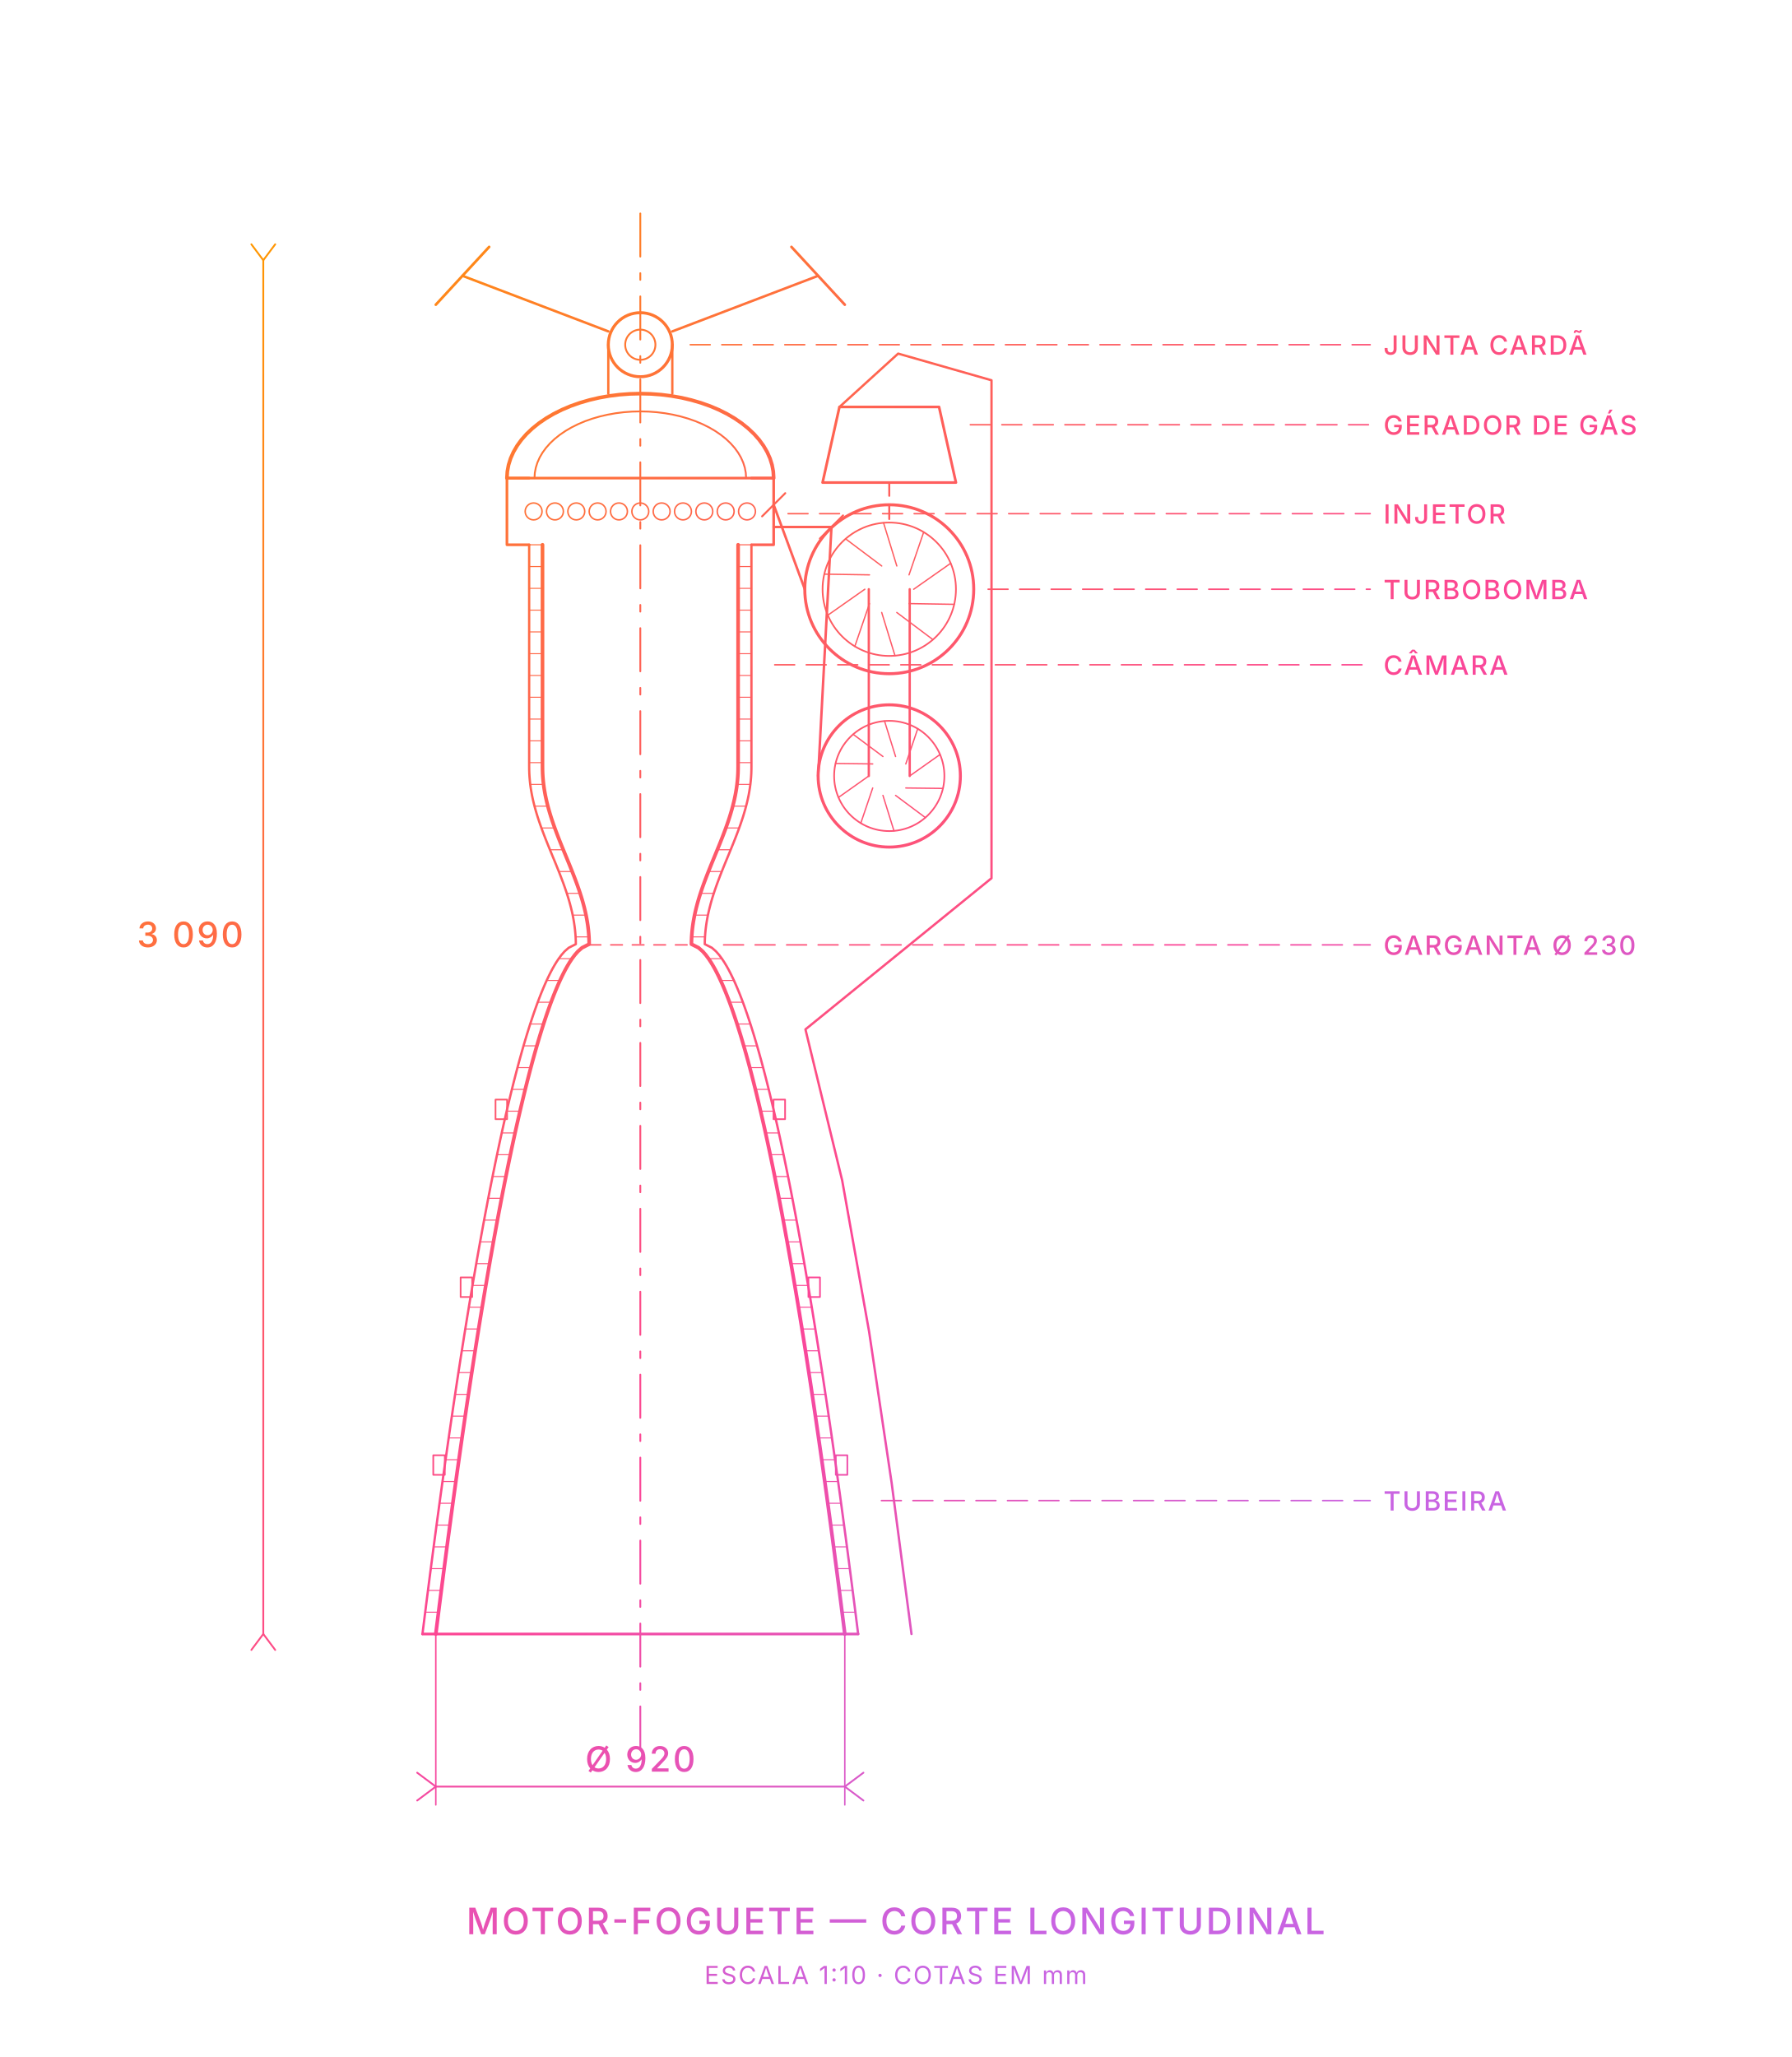
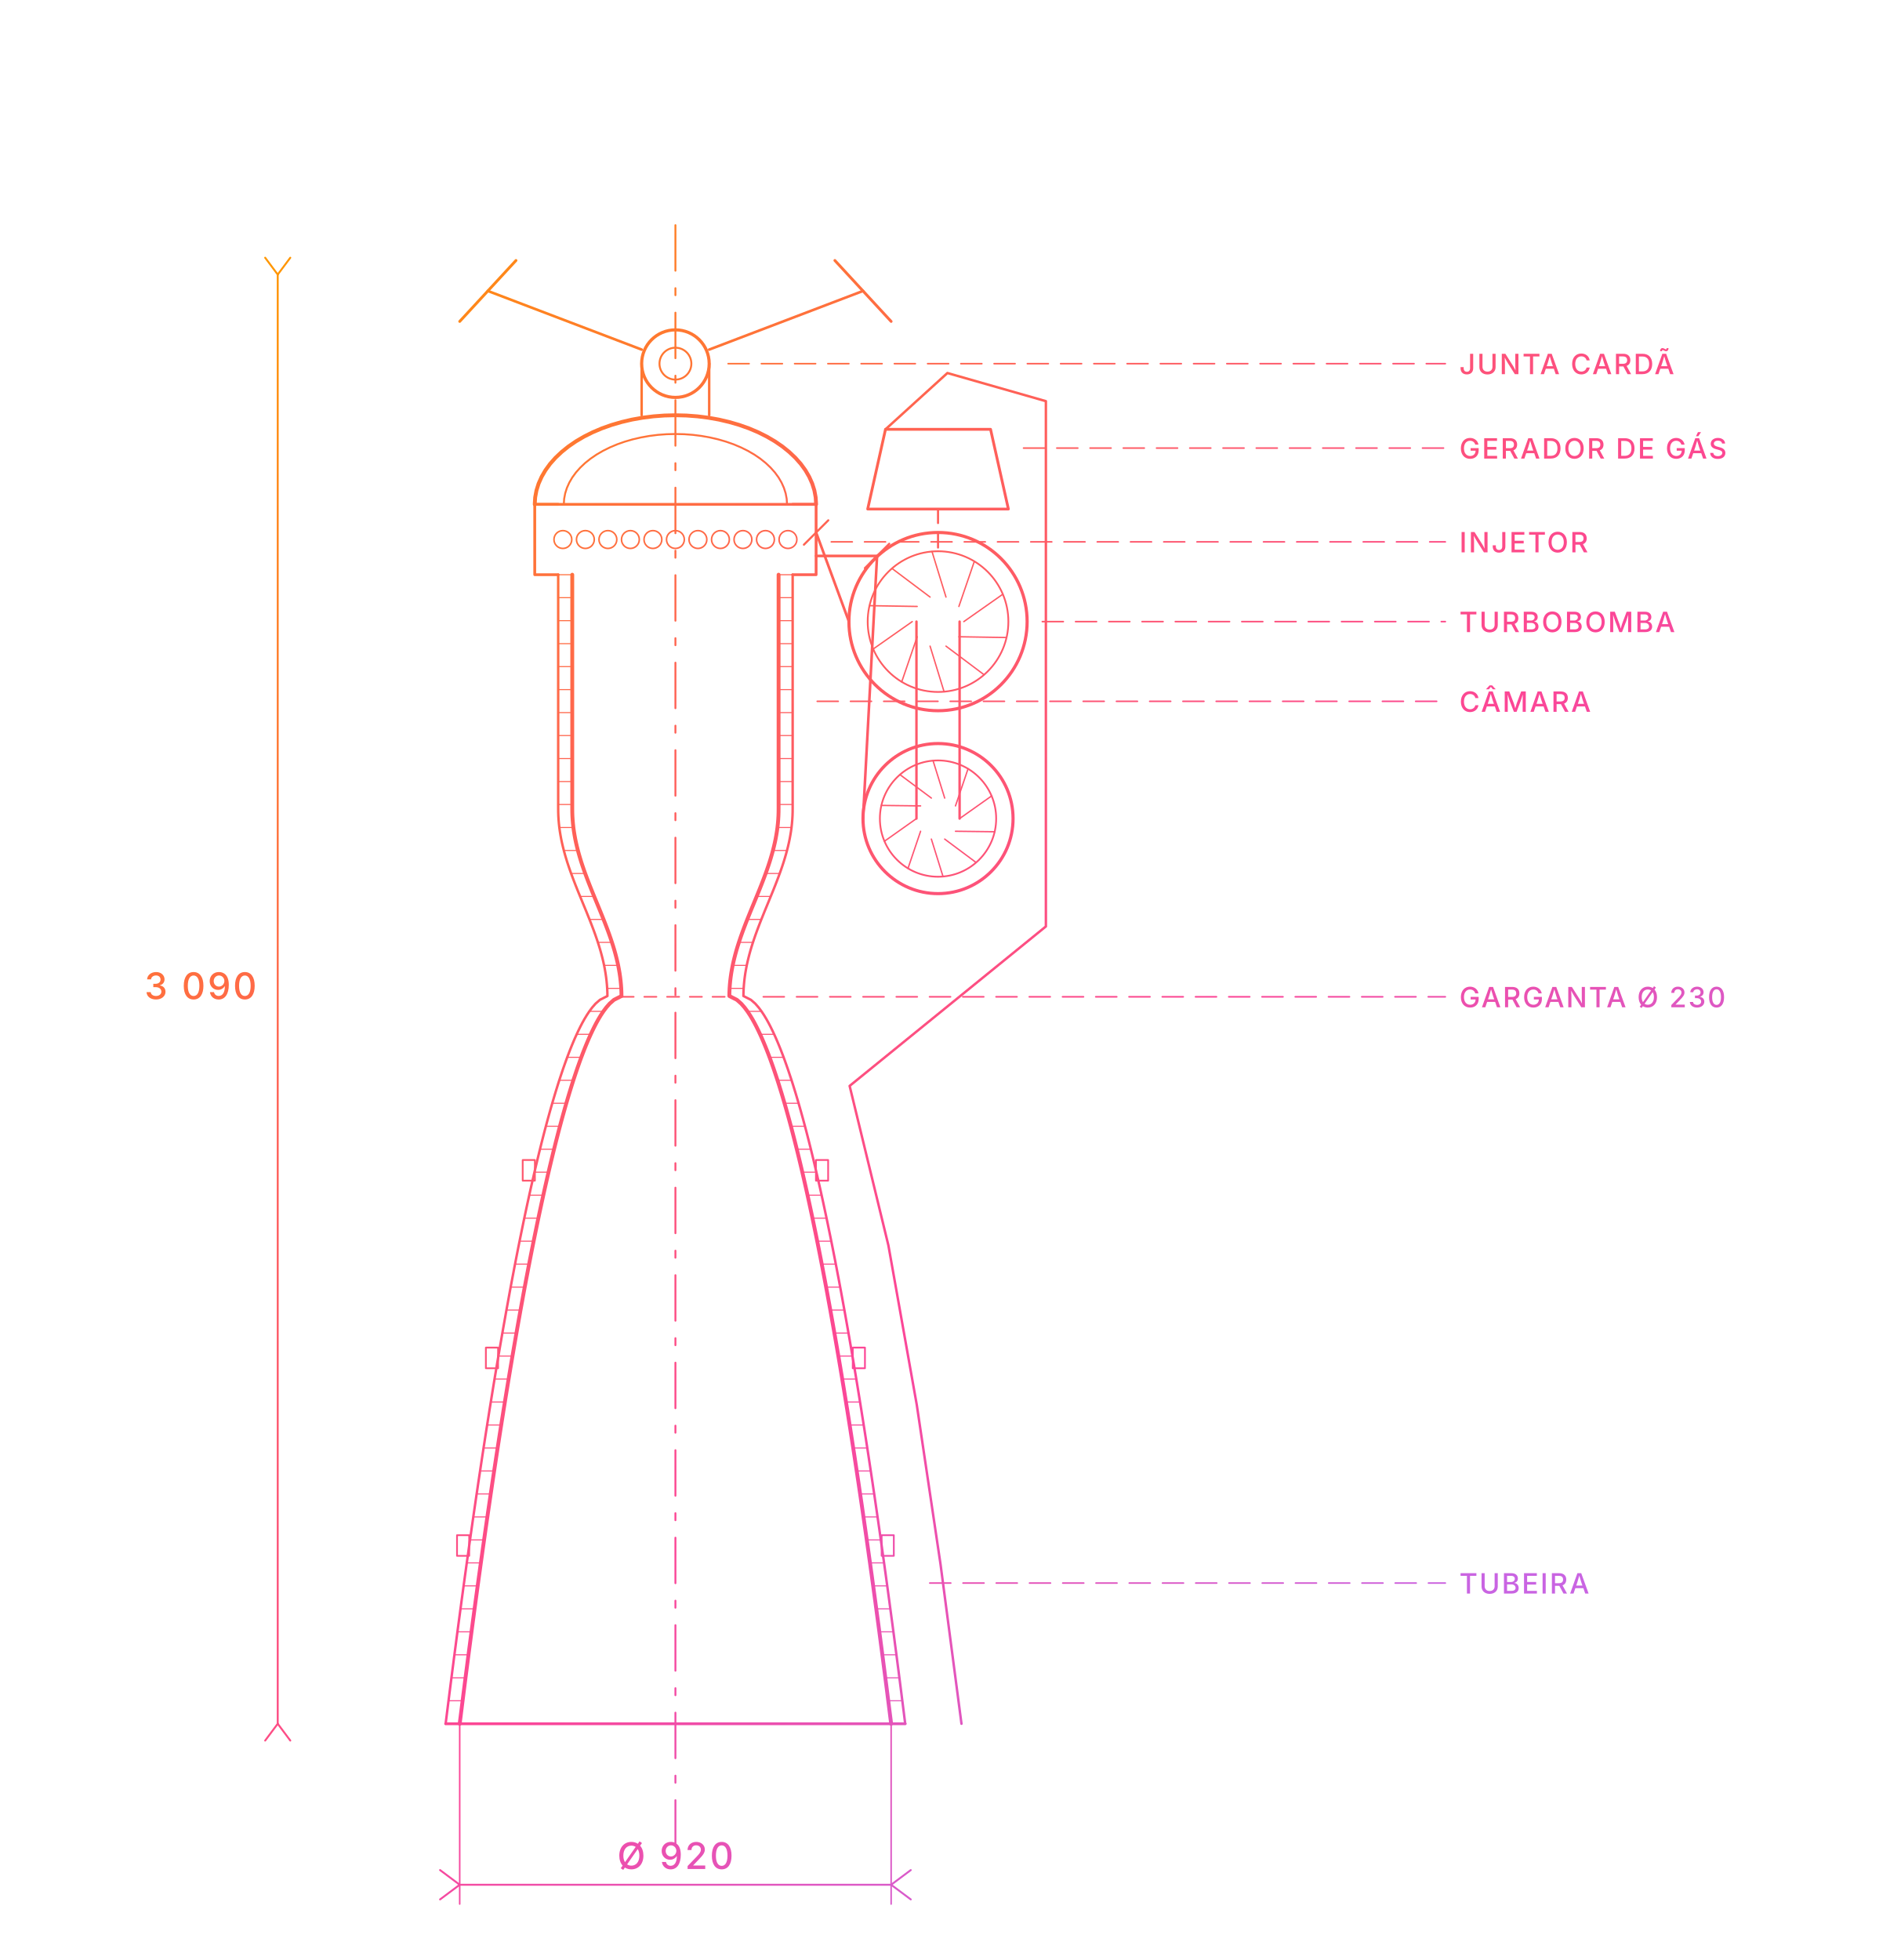
- <svg xmlns="http://www.w3.org/2000/svg" viewBox="0 0 1080 1240" width="1080" height="1240">
+ <svg xmlns="http://www.w3.org/2000/svg" viewBox="0 0 1080 1120" width="1080" height="1120">
  <defs>
    <linearGradient id="patronos" gradientUnits="userSpaceOnUse" x1="149.4" y1="149.4" x2="872.3" y2="872.3">
      <stop offset="0%" stop-color="#ff9700" />
      <stop offset="33%" stop-color="#ff6253" />
      <stop offset="67%" stop-color="#fc4696" />
      <stop offset="100%" stop-color="#c964e2" />
    </linearGradient>
  </defs>
  <g fill="none" stroke="url(#patronos)" stroke-linecap="round" stroke-linejoin="round">
    <path d="M 262.72,985.00 L 262.99,982.81 L 263.27,980.62 L 263.54,978.43 L 263.82,976.25 L 264.09,974.06 L 264.37,971.87 L 264.65,969.68 L 264.92,967.49 L 265.20,965.30 L 265.48,963.11 L 265.76,960.92 L 266.04,958.74 L 266.32,956.55 L 266.60,954.36 L 266.89,952.17 L 267.17,949.98 L 267.45,947.79 L 267.74,945.60 L 268.02,943.42 L 268.31,941.23 L 268.60,939.04 L 268.88,936.85 L 269.17,934.66 L 269.46,932.47 L 269.75,930.28 L 270.04,928.09 L 270.33,925.91 L 270.63,923.72 L 270.92,921.53 L 271.21,919.34 L 271.51,917.15 L 271.80,914.96 L 272.10,912.77 L 272.40,910.59 L 272.69,908.40 L 272.99,906.21 L 273.29,904.02 L 273.59,901.83 L 273.89,899.64 L 274.20,897.45 L 274.50,895.26 L 274.80,893.08 L 275.11,890.89 L 275.42,888.70 L 275.72,886.51 L 276.03,884.32 L 276.34,882.13 L 276.65,879.94 L 276.96,877.76 L 277.27,875.57 L 277.58,873.38 L 277.90,871.19 L 278.21,869.00 L 278.53,866.81 L 278.84,864.62 L 279.16,862.43 L 279.48,860.25 L 279.80,858.06 L 280.12,855.87 L 280.44,853.68 L 280.77,851.49 L 281.09,849.30 L 281.41,847.11 L 281.74,844.93 L 282.07,842.74 L 282.40,840.55 L 282.73,838.36 L 283.06,836.17 L 283.39,833.98 L 283.72,831.79 L 284.06,829.60 L 284.39,827.42 L 284.73,825.23 L 285.07,823.04 L 285.41,820.85 L 285.75,818.66 L 286.09,816.47 L 286.44,814.28 L 286.78,812.10 L 287.13,809.91 L 287.48,807.72 L 287.82,805.53 L 288.18,803.34 L 288.53,801.15 L 288.88,798.96 L 289.24,796.77 L 289.59,794.59 L 289.95,792.40 L 290.31,790.21 L 290.67,788.02 L 291.03,785.83 L 291.40,783.64 L 291.76,781.45 L 292.13,779.27 L 292.50,777.08 L 292.87,774.89 L 293.25,772.70 L 293.62,770.51 L 294.00,768.32 L 294.38,766.13 L 294.76,763.94 L 295.14,761.76 L 295.52,759.57 L 295.91,757.38 L 296.30,755.19 L 296.69,753.00 L 297.08,750.81 L 297.47,748.62 L 297.87,746.44 L 298.27,744.25 L 298.67,742.06 L 299.07,739.87 L 299.47,737.68 L 299.88,735.49 L 300.29,733.30 L 300.70,731.11 L 301.12,728.93 L 301.54,726.74 L 301.95,724.55 L 302.38,722.36 L 302.80,720.17 L 303.23,717.98 L 303.66,715.79 L 304.09,713.61 L 304.53,711.42 L 304.97,709.23 L 305.41,707.04 L 305.86,704.85 L 306.31,702.66 L 306.76,700.47 L 307.21,698.28 L 307.67,696.10 L 308.13,693.91 L 308.60,691.72 L 309.07,689.53 L 309.54,687.34 L 310.02,685.15 L 310.50,682.96 L 310.98,680.78 L 311.47,678.59 L 311.97,676.40 L 312.47,674.21 L 312.97,672.02 L 313.48,669.83 L 313.99,667.64 L 314.51,665.45 L 315.03,663.27 L 315.56,661.08 L 316.09,658.89 L 316.63,656.70 L 317.18,654.51 L 317.73,652.32 L 318.29,650.13 L 318.85,647.95 L 319.42,645.76 L 320.00,643.57 L 320.59,641.38 L 321.18,639.19 L 321.79,637.00 L 322.40,634.81 L 323.02,632.62 L 323.65,630.44 L 324.29,628.25 L 324.94,626.06 L 325.60,623.87 L 326.28,621.68 L 326.96,619.49 L 327.66,617.30 L 328.38,615.12 L 329.11,612.93 L 329.85,610.74 L 330.62,608.55 L 331.40,606.36 L 332.20,604.17 L 333.03,601.98 L 333.88,599.79 L 334.76,597.61 L 335.67,595.42 L 336.61,593.23 L 337.60,591.04 L 338.63,588.85 L 339.71,586.66 L 340.85,584.47 L 342.07,582.29 L 343.39,580.10 L 344.84,577.91 L 346.47,575.72 L 348.38,573.53 L 350.87,571.34 L 355.18,569.15 L 355.14,566.96 L 355.04,564.78 L 354.88,562.59 L 354.67,560.40 L 354.40,558.21 L 354.08,556.02 L 353.70,553.83 L 353.28,551.64 L 352.80,549.46 L 352.27,547.27 L 351.70,545.08 L 351.09,542.89 L 350.43,540.70 L 349.73,538.51 L 349.00,536.32 L 348.24,534.13 L 347.45,531.95 L 346.63,529.76 L 345.79,527.57 L 344.93,525.38 L 344.05,523.19 L 343.17,521.00 L 342.27,518.81 L 341.37,516.63 L 340.47,514.44 L 339.57,512.25 L 338.67,510.06 L 337.79,507.87 L 336.92,505.68 L 336.07,503.49 L 335.24,501.30 L 334.43,499.12 L 333.65,496.93 L 332.90,494.74 L 332.18,492.55 L 331.51,490.36 L 330.87,488.17 L 330.27,485.98 L 329.72,483.80 L 329.21,481.61 L 328.75,479.42 L 328.35,477.23 L 327.99,475.04 L 327.69,472.85 L 327.45,470.66 L 327.26,468.47 L 327.13,466.29 L 327.06,464.10 L 327.04,461.91 L 327.04,459.72 L 327.04,457.53 L 327.04,455.34 L 327.04,453.15 L 327.04,450.97 L 327.04,448.78 L 327.04,446.59 L 327.04,444.40 L 327.04,442.21 L 327.04,440.02 L 327.04,437.83 L 327.04,435.64 L 327.04,433.46 L 327.04,431.27 L 327.04,429.08 L 327.04,426.89 L 327.04,424.70 L 327.04,422.51 L 327.04,420.32 L 327.04,418.14 L 327.04,415.95 L 327.04,413.76 L 327.04,411.57 L 327.04,409.38 L 327.04,407.19 L 327.04,405.00 L 327.04,402.81 L 327.04,400.63 L 327.04,398.44 L 327.04,396.25 L 327.04,394.06 L 327.04,391.87 L 327.04,389.68 L 327.04,387.49 L 327.04,385.31 L 327.04,383.12 L 327.04,380.93 L 327.04,378.74 L 327.04,376.55 L 327.04,374.36 L 327.04,372.17 L 327.04,369.98 L 327.04,367.80 L 327.04,365.61 L 327.04,363.42 L 327.04,361.23 L 327.04,359.04 L 327.04,356.85 L 327.04,354.66 L 327.04,352.48 L 327.04,350.29 L 327.04,348.10 L 327.04,345.91 L 327.04,343.72 L 327.04,341.53 L 327.04,339.34 L 327.04,337.15 L 327.04,334.97 L 327.04,332.78 L 327.04,330.59 L 327.04,328.40" stroke-width="2.2" />
    <path d="M 254.68,985.00 L 254.95,982.81 L 255.23,980.62 L 255.50,978.43 L 255.78,976.25 L 256.05,974.06 L 256.33,971.87 L 256.61,969.68 L 256.88,967.49 L 257.16,965.30 L 257.44,963.11 L 257.72,960.92 L 258.00,958.74 L 258.28,956.55 L 258.56,954.36 L 258.85,952.17 L 259.13,949.98 L 259.41,947.79 L 259.70,945.60 L 259.98,943.42 L 260.27,941.23 L 260.56,939.04 L 260.84,936.85 L 261.13,934.66 L 261.42,932.47 L 261.71,930.28 L 262.00,928.09 L 262.29,925.91 L 262.59,923.72 L 262.88,921.53 L 263.17,919.34 L 263.47,917.15 L 263.76,914.96 L 264.06,912.77 L 264.36,910.59 L 264.65,908.40 L 264.95,906.21 L 265.25,904.02 L 265.55,901.83 L 265.85,899.64 L 266.16,897.45 L 266.46,895.26 L 266.76,893.08 L 267.07,890.89 L 267.38,888.70 L 267.68,886.51 L 267.99,884.32 L 268.30,882.13 L 268.61,879.94 L 268.92,877.76 L 269.23,875.57 L 269.54,873.38 L 269.86,871.19 L 270.17,869.00 L 270.49,866.81 L 270.80,864.62 L 271.12,862.43 L 271.44,860.25 L 271.76,858.06 L 272.08,855.87 L 272.40,853.68 L 272.73,851.49 L 273.05,849.30 L 273.37,847.11 L 273.70,844.93 L 274.03,842.74 L 274.36,840.55 L 274.69,838.36 L 275.02,836.17 L 275.35,833.98 L 275.68,831.79 L 276.02,829.60 L 276.35,827.42 L 276.69,825.23 L 277.03,823.04 L 277.37,820.85 L 277.71,818.66 L 278.05,816.47 L 278.40,814.28 L 278.74,812.10 L 279.09,809.91 L 279.44,807.72 L 279.78,805.53 L 280.14,803.34 L 280.49,801.15 L 280.84,798.96 L 281.20,796.77 L 281.55,794.59 L 281.91,792.40 L 282.27,790.21 L 282.63,788.02 L 282.99,785.83 L 283.36,783.64 L 283.72,781.45 L 284.09,779.27 L 284.46,777.08 L 284.83,774.89 L 285.21,772.70 L 285.58,770.51 L 285.96,768.32 L 286.34,766.13 L 286.72,763.94 L 287.10,761.76 L 287.48,759.57 L 287.87,757.38 L 288.26,755.19 L 288.65,753.00 L 289.04,750.81 L 289.43,748.62 L 289.83,746.44 L 290.23,744.25 L 290.63,742.06 L 291.03,739.87 L 291.43,737.68 L 291.84,735.49 L 292.25,733.30 L 292.66,731.11 L 293.08,728.93 L 293.50,726.74 L 293.91,724.55 L 294.34,722.36 L 294.76,720.17 L 295.19,717.98 L 295.62,715.79 L 296.05,713.61 L 296.49,711.42 L 296.93,709.23 L 297.37,707.04 L 297.82,704.85 L 298.27,702.66 L 298.72,700.47 L 299.17,698.28 L 299.63,696.10 L 300.09,693.91 L 300.56,691.72 L 301.03,689.53 L 301.50,687.34 L 301.98,685.15 L 302.46,682.96 L 302.94,680.78 L 303.43,678.59 L 303.93,676.40 L 304.43,674.21 L 304.93,672.02 L 305.44,669.83 L 305.95,667.64 L 306.47,665.45 L 306.99,663.27 L 307.52,661.08 L 308.05,658.89 L 308.59,656.70 L 309.14,654.51 L 309.69,652.32 L 310.25,650.13 L 310.81,647.95 L 311.38,645.76 L 311.96,643.57 L 312.55,641.38 L 313.14,639.19 L 313.75,637.00 L 314.36,634.81 L 314.98,632.62 L 315.61,630.44 L 316.25,628.25 L 316.90,626.06 L 317.56,623.87 L 318.24,621.68 L 318.92,619.49 L 319.62,617.30 L 320.34,615.12 L 321.07,612.93 L 321.81,610.74 L 322.58,608.55 L 323.36,606.36 L 324.16,604.17 L 324.99,601.98 L 325.84,599.79 L 326.72,597.61 L 327.63,595.42 L 328.57,593.23 L 329.56,591.04 L 330.59,588.85 L 331.67,586.66 L 332.81,584.47 L 334.03,582.29 L 335.35,580.10 L 336.80,577.91 L 338.43,575.72 L 340.34,573.53 L 342.83,571.34 L 347.14,569.15 L 347.10,566.96 L 347.00,564.78 L 346.84,562.59 L 346.63,560.40 L 346.36,558.21 L 346.04,556.02 L 345.66,553.83 L 345.24,551.64 L 344.76,549.46 L 344.23,547.27 L 343.66,545.08 L 343.05,542.89 L 342.39,540.70 L 341.69,538.51 L 340.96,536.32 L 340.20,534.13 L 339.41,531.95 L 338.59,529.76 L 337.75,527.57 L 336.89,525.38 L 336.01,523.19 L 335.13,521.00 L 334.23,518.81 L 333.33,516.63 L 332.43,514.44 L 331.53,512.25 L 330.63,510.06 L 329.75,507.87 L 328.88,505.68 L 328.03,503.49 L 327.20,501.30 L 326.39,499.12 L 325.61,496.93 L 324.86,494.74 L 324.14,492.55 L 323.47,490.36 L 322.83,488.17 L 322.23,485.98 L 321.68,483.80 L 321.17,481.61 L 320.71,479.42 L 320.31,477.23 L 319.95,475.04 L 319.65,472.85 L 319.41,470.66 L 319.22,468.47 L 319.09,466.29 L 319.02,464.10 L 319.00,461.91 L 319.00,459.72 L 319.00,457.53 L 319.00,455.34 L 319.00,453.15 L 319.00,450.97 L 319.00,448.78 L 319.00,446.59 L 319.00,444.40 L 319.00,442.21 L 319.00,440.02 L 319.00,437.83 L 319.00,435.64 L 319.00,433.46 L 319.00,431.27 L 319.00,429.08 L 319.00,426.89 L 319.00,424.70 L 319.00,422.51 L 319.00,420.32 L 319.00,418.14 L 319.00,415.95 L 319.00,413.76 L 319.00,411.57 L 319.00,409.38 L 319.00,407.19 L 319.00,405.00 L 319.00,402.81 L 319.00,400.63 L 319.00,398.44 L 319.00,396.25 L 319.00,394.06 L 319.00,391.87 L 319.00,389.68 L 319.00,387.49 L 319.00,385.31 L 319.00,383.12 L 319.00,380.93 L 319.00,378.74 L 319.00,376.55 L 319.00,374.36 L 319.00,372.17 L 319.00,369.98 L 319.00,367.80 L 319.00,365.61 L 319.00,363.42 L 319.00,361.23 L 319.00,359.04 L 319.00,356.85 L 319.00,354.66 L 319.00,352.48 L 319.00,350.29 L 319.00,348.10 L 319.00,345.91 L 319.00,343.72 L 319.00,341.53 L 319.00,339.34 L 319.00,337.15 L 319.00,334.97 L 319.00,332.78 L 319.00,330.59 L 319.00,328.40" stroke-width="1.4" />
    <path d="M 509.28,985.00 L 509.01,982.81 L 508.73,980.62 L 508.46,978.43 L 508.18,976.25 L 507.91,974.06 L 507.63,971.87 L 507.35,969.68 L 507.08,967.49 L 506.80,965.30 L 506.52,963.11 L 506.24,960.92 L 505.96,958.74 L 505.68,956.55 L 505.40,954.36 L 505.11,952.17 L 504.83,949.98 L 504.55,947.79 L 504.26,945.60 L 503.98,943.42 L 503.69,941.23 L 503.40,939.04 L 503.12,936.85 L 502.83,934.66 L 502.54,932.47 L 502.25,930.28 L 501.96,928.09 L 501.67,925.91 L 501.37,923.72 L 501.08,921.53 L 500.79,919.34 L 500.49,917.15 L 500.20,914.96 L 499.90,912.77 L 499.60,910.59 L 499.31,908.40 L 499.01,906.21 L 498.71,904.02 L 498.41,901.83 L 498.11,899.64 L 497.80,897.45 L 497.50,895.26 L 497.20,893.08 L 496.89,890.89 L 496.58,888.70 L 496.28,886.51 L 495.97,884.32 L 495.66,882.13 L 495.35,879.94 L 495.04,877.76 L 494.73,875.57 L 494.42,873.38 L 494.10,871.19 L 493.79,869.00 L 493.47,866.81 L 493.16,864.62 L 492.84,862.43 L 492.52,860.25 L 492.20,858.06 L 491.88,855.87 L 491.56,853.68 L 491.23,851.49 L 490.91,849.30 L 490.59,847.11 L 490.26,844.93 L 489.93,842.74 L 489.60,840.55 L 489.27,838.36 L 488.94,836.17 L 488.61,833.98 L 488.28,831.79 L 487.94,829.60 L 487.61,827.42 L 487.27,825.23 L 486.93,823.04 L 486.59,820.85 L 486.25,818.66 L 485.91,816.47 L 485.56,814.28 L 485.22,812.10 L 484.87,809.91 L 484.52,807.72 L 484.18,805.53 L 483.82,803.34 L 483.47,801.15 L 483.12,798.96 L 482.76,796.77 L 482.41,794.59 L 482.05,792.40 L 481.69,790.21 L 481.33,788.02 L 480.97,785.83 L 480.60,783.64 L 480.24,781.45 L 479.87,779.27 L 479.50,777.08 L 479.13,774.89 L 478.75,772.70 L 478.38,770.51 L 478.00,768.32 L 477.62,766.13 L 477.24,763.94 L 476.86,761.76 L 476.48,759.57 L 476.09,757.38 L 475.70,755.19 L 475.31,753.00 L 474.92,750.81 L 474.53,748.62 L 474.13,746.44 L 473.73,744.25 L 473.33,742.06 L 472.93,739.87 L 472.53,737.68 L 472.12,735.49 L 471.71,733.30 L 471.30,731.11 L 470.88,728.93 L 470.46,726.74 L 470.05,724.55 L 469.62,722.36 L 469.20,720.17 L 468.77,717.98 L 468.34,715.79 L 467.91,713.61 L 467.47,711.42 L 467.03,709.23 L 466.59,707.04 L 466.14,704.85 L 465.69,702.66 L 465.24,700.47 L 464.79,698.28 L 464.33,696.10 L 463.87,693.91 L 463.40,691.72 L 462.93,689.53 L 462.46,687.34 L 461.98,685.15 L 461.50,682.96 L 461.02,680.78 L 460.53,678.59 L 460.03,676.40 L 459.53,674.21 L 459.03,672.02 L 458.52,669.83 L 458.01,667.64 L 457.49,665.45 L 456.97,663.27 L 456.44,661.08 L 455.91,658.89 L 455.37,656.70 L 454.82,654.51 L 454.27,652.32 L 453.71,650.13 L 453.15,647.95 L 452.58,645.76 L 452.00,643.57 L 451.41,641.38 L 450.82,639.19 L 450.21,637.00 L 449.60,634.81 L 448.98,632.62 L 448.35,630.44 L 447.71,628.25 L 447.06,626.06 L 446.40,623.87 L 445.72,621.68 L 445.04,619.49 L 444.34,617.30 L 443.62,615.12 L 442.89,612.93 L 442.15,610.74 L 441.38,608.55 L 440.60,606.36 L 439.80,604.17 L 438.97,601.98 L 438.12,599.79 L 437.24,597.61 L 436.33,595.42 L 435.39,593.23 L 434.40,591.04 L 433.37,588.85 L 432.29,586.66 L 431.15,584.47 L 429.93,582.29 L 428.61,580.10 L 427.16,577.91 L 425.53,575.72 L 423.62,573.53 L 421.13,571.34 L 416.82,569.15 L 416.86,566.96 L 416.96,564.78 L 417.12,562.59 L 417.33,560.40 L 417.60,558.21 L 417.92,556.02 L 418.30,553.83 L 418.72,551.64 L 419.20,549.46 L 419.73,547.27 L 420.30,545.08 L 420.91,542.89 L 421.57,540.70 L 422.27,538.51 L 423.00,536.32 L 423.76,534.13 L 424.55,531.95 L 425.37,529.76 L 426.21,527.57 L 427.07,525.38 L 427.95,523.19 L 428.83,521.00 L 429.73,518.81 L 430.63,516.63 L 431.53,514.44 L 432.43,512.25 L 433.33,510.06 L 434.21,507.87 L 435.08,505.68 L 435.93,503.49 L 436.76,501.30 L 437.57,499.12 L 438.35,496.93 L 439.10,494.74 L 439.82,492.55 L 440.49,490.36 L 441.13,488.17 L 441.73,485.98 L 442.28,483.80 L 442.79,481.61 L 443.25,479.42 L 443.65,477.23 L 444.01,475.04 L 444.31,472.85 L 444.55,470.66 L 444.74,468.47 L 444.87,466.29 L 444.94,464.10 L 444.96,461.91 L 444.96,459.72 L 444.96,457.53 L 444.96,455.34 L 444.96,453.15 L 444.96,450.97 L 444.96,448.78 L 444.96,446.59 L 444.96,444.40 L 444.96,442.21 L 444.96,440.02 L 444.96,437.83 L 444.96,435.64 L 444.96,433.46 L 444.96,431.27 L 444.96,429.08 L 444.96,426.89 L 444.96,424.70 L 444.96,422.51 L 444.96,420.32 L 444.96,418.14 L 444.96,415.95 L 444.96,413.76 L 444.96,411.57 L 444.96,409.38 L 444.96,407.19 L 444.96,405.00 L 444.96,402.81 L 444.96,400.63 L 444.96,398.44 L 444.96,396.25 L 444.96,394.06 L 444.96,391.87 L 444.96,389.68 L 444.96,387.49 L 444.96,385.31 L 444.96,383.12 L 444.96,380.93 L 444.96,378.74 L 444.96,376.55 L 444.96,374.36 L 444.96,372.17 L 444.96,369.98 L 444.96,367.80 L 444.96,365.61 L 444.96,363.42 L 444.96,361.23 L 444.96,359.04 L 444.96,356.85 L 444.96,354.66 L 444.96,352.48 L 444.96,350.29 L 444.96,348.10 L 444.96,345.91 L 444.96,343.72 L 444.96,341.53 L 444.96,339.34 L 444.96,337.15 L 444.96,334.97 L 444.96,332.78 L 444.96,330.59 L 444.96,328.40" stroke-width="2.2" />
    <path d="M 517.32,985.00 L 517.05,982.81 L 516.77,980.62 L 516.50,978.43 L 516.22,976.25 L 515.95,974.06 L 515.67,971.87 L 515.39,969.68 L 515.12,967.49 L 514.84,965.30 L 514.56,963.11 L 514.28,960.92 L 514.00,958.74 L 513.72,956.55 L 513.44,954.36 L 513.15,952.17 L 512.87,949.98 L 512.59,947.79 L 512.30,945.60 L 512.02,943.42 L 511.73,941.23 L 511.44,939.04 L 511.16,936.85 L 510.87,934.66 L 510.58,932.47 L 510.29,930.28 L 510.00,928.09 L 509.71,925.91 L 509.41,923.72 L 509.12,921.53 L 508.83,919.34 L 508.53,917.15 L 508.24,914.96 L 507.94,912.77 L 507.64,910.59 L 507.35,908.40 L 507.05,906.21 L 506.75,904.02 L 506.45,901.83 L 506.15,899.64 L 505.84,897.45 L 505.54,895.26 L 505.24,893.08 L 504.93,890.89 L 504.62,888.70 L 504.32,886.51 L 504.01,884.32 L 503.70,882.13 L 503.39,879.94 L 503.08,877.76 L 502.77,875.57 L 502.46,873.38 L 502.14,871.19 L 501.83,869.00 L 501.51,866.81 L 501.20,864.62 L 500.88,862.43 L 500.56,860.25 L 500.24,858.06 L 499.92,855.87 L 499.60,853.68 L 499.27,851.49 L 498.95,849.30 L 498.63,847.11 L 498.30,844.93 L 497.97,842.74 L 497.64,840.55 L 497.31,838.36 L 496.98,836.17 L 496.65,833.98 L 496.32,831.79 L 495.98,829.60 L 495.65,827.42 L 495.31,825.23 L 494.97,823.04 L 494.63,820.85 L 494.29,818.66 L 493.95,816.47 L 493.60,814.28 L 493.26,812.10 L 492.91,809.91 L 492.56,807.72 L 492.22,805.53 L 491.86,803.34 L 491.51,801.15 L 491.16,798.96 L 490.80,796.77 L 490.45,794.59 L 490.09,792.40 L 489.73,790.21 L 489.37,788.02 L 489.01,785.83 L 488.64,783.64 L 488.28,781.45 L 487.91,779.27 L 487.54,777.08 L 487.17,774.89 L 486.79,772.70 L 486.42,770.51 L 486.04,768.32 L 485.66,766.13 L 485.28,763.94 L 484.90,761.76 L 484.52,759.57 L 484.13,757.38 L 483.74,755.19 L 483.35,753.00 L 482.96,750.81 L 482.57,748.62 L 482.17,746.44 L 481.77,744.25 L 481.37,742.06 L 480.97,739.87 L 480.57,737.68 L 480.16,735.49 L 479.75,733.30 L 479.34,731.11 L 478.92,728.93 L 478.50,726.74 L 478.09,724.55 L 477.66,722.36 L 477.24,720.17 L 476.81,717.98 L 476.38,715.79 L 475.95,713.61 L 475.51,711.42 L 475.07,709.23 L 474.63,707.04 L 474.18,704.85 L 473.73,702.66 L 473.28,700.47 L 472.83,698.28 L 472.37,696.10 L 471.91,693.91 L 471.44,691.72 L 470.97,689.53 L 470.50,687.34 L 470.02,685.15 L 469.54,682.96 L 469.06,680.78 L 468.57,678.59 L 468.07,676.40 L 467.57,674.21 L 467.07,672.02 L 466.56,669.83 L 466.05,667.64 L 465.53,665.45 L 465.01,663.27 L 464.48,661.08 L 463.95,658.89 L 463.41,656.70 L 462.86,654.51 L 462.31,652.32 L 461.75,650.13 L 461.19,647.95 L 460.62,645.76 L 460.04,643.57 L 459.45,641.38 L 458.86,639.19 L 458.25,637.00 L 457.64,634.81 L 457.02,632.62 L 456.39,630.44 L 455.75,628.25 L 455.10,626.06 L 454.44,623.87 L 453.76,621.68 L 453.08,619.49 L 452.38,617.30 L 451.66,615.12 L 450.93,612.93 L 450.19,610.74 L 449.42,608.55 L 448.64,606.36 L 447.84,604.17 L 447.01,601.98 L 446.16,599.79 L 445.28,597.61 L 444.37,595.42 L 443.43,593.23 L 442.44,591.04 L 441.41,588.85 L 440.33,586.66 L 439.19,584.47 L 437.97,582.29 L 436.65,580.10 L 435.20,577.91 L 433.57,575.72 L 431.66,573.53 L 429.17,571.34 L 424.86,569.15 L 424.90,566.96 L 425.00,564.78 L 425.16,562.59 L 425.37,560.40 L 425.64,558.21 L 425.96,556.02 L 426.34,553.83 L 426.76,551.64 L 427.24,549.46 L 427.77,547.27 L 428.34,545.08 L 428.95,542.89 L 429.61,540.70 L 430.31,538.51 L 431.04,536.32 L 431.80,534.13 L 432.59,531.95 L 433.41,529.76 L 434.25,527.57 L 435.11,525.38 L 435.99,523.19 L 436.87,521.00 L 437.77,518.81 L 438.67,516.63 L 439.57,514.44 L 440.47,512.25 L 441.37,510.06 L 442.25,507.87 L 443.12,505.68 L 443.97,503.49 L 444.80,501.30 L 445.61,499.12 L 446.39,496.93 L 447.14,494.74 L 447.86,492.55 L 448.53,490.36 L 449.17,488.17 L 449.77,485.98 L 450.32,483.80 L 450.83,481.61 L 451.29,479.42 L 451.69,477.23 L 452.05,475.04 L 452.35,472.85 L 452.59,470.66 L 452.78,468.47 L 452.91,466.29 L 452.98,464.10 L 453.00,461.91 L 453.00,459.72 L 453.00,457.53 L 453.00,455.34 L 453.00,453.15 L 453.00,450.97 L 453.00,448.78 L 453.00,446.59 L 453.00,444.40 L 453.00,442.21 L 453.00,440.02 L 453.00,437.83 L 453.00,435.64 L 453.00,433.46 L 453.00,431.27 L 453.00,429.08 L 453.00,426.89 L 453.00,424.70 L 453.00,422.51 L 453.00,420.32 L 453.00,418.14 L 453.00,415.95 L 453.00,413.76 L 453.00,411.57 L 453.00,409.38 L 453.00,407.19 L 453.00,405.00 L 453.00,402.81 L 453.00,400.63 L 453.00,398.44 L 453.00,396.25 L 453.00,394.06 L 453.00,391.87 L 453.00,389.68 L 453.00,387.49 L 453.00,385.31 L 453.00,383.12 L 453.00,380.93 L 453.00,378.74 L 453.00,376.55 L 453.00,374.36 L 453.00,372.17 L 453.00,369.98 L 453.00,367.80 L 453.00,365.61 L 453.00,363.42 L 453.00,361.23 L 453.00,359.04 L 453.00,356.85 L 453.00,354.66 L 453.00,352.48 L 453.00,350.29 L 453.00,348.10 L 453.00,345.91 L 453.00,343.72 L 453.00,341.53 L 453.00,339.34 L 453.00,337.15 L 453.00,334.97 L 453.00,332.78 L 453.00,330.59 L 453.00,328.40" stroke-width="1.4" />
    <path d="M 262.72,985.00 L 254.68,985.00" stroke-width="0.6" />
    <path d="M 509.28,985.00 L 517.32,985.00" stroke-width="0.6" />
    <path d="M 264.37,971.87 L 256.33,971.87" stroke-width="0.6" />
    <path d="M 507.63,971.87 L 515.67,971.87" stroke-width="0.6" />
    <path d="M 266.04,958.74 L 258.00,958.74" stroke-width="0.6" />
    <path d="M 505.96,958.74 L 514.00,958.74" stroke-width="0.6" />
    <path d="M 267.74,945.60 L 259.70,945.60" stroke-width="0.6" />
    <path d="M 504.26,945.60 L 512.30,945.60" stroke-width="0.6" />
    <path d="M 269.46,932.47 L 261.42,932.47" stroke-width="0.6" />
    <path d="M 502.54,932.47 L 510.58,932.47" stroke-width="0.6" />
    <path d="M 271.21,919.34 L 263.17,919.34" stroke-width="0.6" />
    <path d="M 500.79,919.34 L 508.83,919.34" stroke-width="0.6" />
    <path d="M 272.99,906.21 L 264.95,906.21" stroke-width="0.6" />
    <path d="M 499.01,906.21 L 507.05,906.21" stroke-width="0.6" />
    <path d="M 274.80,893.08 L 266.76,893.08" stroke-width="0.6" />
    <path d="M 497.20,893.08 L 505.24,893.08" stroke-width="0.6" />
    <path d="M 276.65,879.94 L 268.61,879.94" stroke-width="0.6" />
    <path d="M 495.35,879.94 L 503.39,879.94" stroke-width="0.6" />
    <path d="M 278.53,866.81 L 270.49,866.81" stroke-width="0.6" />
    <path d="M 493.47,866.81 L 501.51,866.81" stroke-width="0.6" />
    <path d="M 280.44,853.68 L 272.40,853.68" stroke-width="0.6" />
    <path d="M 491.56,853.68 L 499.60,853.68" stroke-width="0.6" />
    <path d="M 282.40,840.55 L 274.36,840.55" stroke-width="0.6" />
    <path d="M 489.60,840.55 L 497.64,840.55" stroke-width="0.6" />
    <path d="M 284.39,827.42 L 276.35,827.42" stroke-width="0.6" />
    <path d="M 487.61,827.42 L 495.65,827.42" stroke-width="0.6" />
    <path d="M 286.44,814.28 L 278.40,814.28" stroke-width="0.6" />
    <path d="M 485.56,814.28 L 493.60,814.28" stroke-width="0.6" />
    <path d="M 288.53,801.15 L 280.49,801.15" stroke-width="0.6" />
    <path d="M 483.47,801.15 L 491.51,801.15" stroke-width="0.6" />
    <path d="M 290.67,788.02 L 282.63,788.02" stroke-width="0.6" />
    <path d="M 481.33,788.02 L 489.37,788.02" stroke-width="0.6" />
    <path d="M 292.87,774.89 L 284.83,774.89" stroke-width="0.6" />
    <path d="M 479.13,774.89 L 487.17,774.89" stroke-width="0.6" />
    <path d="M 295.14,761.76 L 287.10,761.76" stroke-width="0.6" />
    <path d="M 476.86,761.76 L 484.90,761.76" stroke-width="0.6" />
    <path d="M 297.47,748.62 L 289.43,748.62" stroke-width="0.6" />
    <path d="M 474.53,748.62 L 482.57,748.62" stroke-width="0.6" />
    <path d="M 299.88,735.49 L 291.84,735.49" stroke-width="0.6" />
    <path d="M 472.12,735.49 L 480.16,735.49" stroke-width="0.6" />
    <path d="M 302.38,722.36 L 294.34,722.36" stroke-width="0.6" />
    <path d="M 469.62,722.36 L 477.66,722.36" stroke-width="0.6" />
    <path d="M 304.97,709.23 L 296.93,709.23" stroke-width="0.6" />
    <path d="M 467.03,709.23 L 475.07,709.23" stroke-width="0.6" />
    <path d="M 307.67,696.10 L 299.63,696.10" stroke-width="0.6" />
    <path d="M 464.33,696.10 L 472.37,696.10" stroke-width="0.6" />
    <path d="M 310.50,682.96 L 302.46,682.96" stroke-width="0.6" />
    <path d="M 461.50,682.96 L 469.54,682.96" stroke-width="0.6" />
    <path d="M 313.48,669.83 L 305.44,669.83" stroke-width="0.6" />
    <path d="M 458.52,669.83 L 466.56,669.83" stroke-width="0.6" />
    <path d="M 316.63,656.70 L 308.59,656.70" stroke-width="0.6" />
    <path d="M 455.37,656.70 L 463.41,656.70" stroke-width="0.6" />
    <path d="M 320.00,643.57 L 311.96,643.57" stroke-width="0.6" />
    <path d="M 452.00,643.57 L 460.04,643.57" stroke-width="0.6" />
    <path d="M 323.65,630.44 L 315.61,630.44" stroke-width="0.6" />
    <path d="M 448.35,630.44 L 456.39,630.44" stroke-width="0.6" />
    <path d="M 327.66,617.30 L 319.62,617.30" stroke-width="0.6" />
    <path d="M 444.34,617.30 L 452.38,617.30" stroke-width="0.6" />
    <path d="M 332.20,604.17 L 324.16,604.17" stroke-width="0.6" />
    <path d="M 439.80,604.17 L 447.84,604.17" stroke-width="0.6" />
    <path d="M 337.60,591.04 L 329.56,591.04" stroke-width="0.6" />
    <path d="M 434.40,591.04 L 442.44,591.04" stroke-width="0.6" />
    <path d="M 344.84,577.91 L 336.80,577.91" stroke-width="0.6" />
    <path d="M 427.16,577.91 L 435.20,577.91" stroke-width="0.6" />
    <path d="M 355.04,564.78 L 347.00,564.78" stroke-width="0.6" />
    <path d="M 416.96,564.78 L 425.00,564.78" stroke-width="0.6" />
    <path d="M 353.28,551.64 L 345.24,551.64" stroke-width="0.6" />
    <path d="M 418.72,551.64 L 426.76,551.64" stroke-width="0.6" />
    <path d="M 349.73,538.51 L 341.69,538.51" stroke-width="0.6" />
    <path d="M 422.27,538.51 L 430.31,538.51" stroke-width="0.6" />
    <path d="M 344.93,525.38 L 336.89,525.38" stroke-width="0.6" />
    <path d="M 427.07,525.38 L 435.11,525.38" stroke-width="0.6" />
    <path d="M 339.57,512.25 L 331.53,512.25" stroke-width="0.6" />
    <path d="M 432.43,512.25 L 440.47,512.25" stroke-width="0.6" />
    <path d="M 334.43,499.12 L 326.39,499.12" stroke-width="0.6" />
    <path d="M 437.57,499.12 L 445.61,499.12" stroke-width="0.6" />
    <path d="M 330.27,485.98 L 322.23,485.98" stroke-width="0.6" />
    <path d="M 441.73,485.98 L 449.77,485.98" stroke-width="0.6" />
    <path d="M 327.69,472.85 L 319.65,472.85" stroke-width="0.6" />
    <path d="M 444.31,472.85 L 452.35,472.85" stroke-width="0.6" />
    <path d="M 327.04,459.72 L 319.00,459.72" stroke-width="0.6" />
    <path d="M 444.96,459.72 L 453.00,459.72" stroke-width="0.6" />
    <path d="M 327.04,446.59 L 319.00,446.59" stroke-width="0.6" />
    <path d="M 444.96,446.59 L 453.00,446.59" stroke-width="0.6" />
    <path d="M 327.04,433.46 L 319.00,433.46" stroke-width="0.6" />
    <path d="M 444.96,433.46 L 453.00,433.46" stroke-width="0.6" />
    <path d="M 327.04,420.32 L 319.00,420.32" stroke-width="0.6" />
    <path d="M 444.96,420.32 L 453.00,420.32" stroke-width="0.6" />
    <path d="M 327.04,407.19 L 319.00,407.19" stroke-width="0.6" />
    <path d="M 444.96,407.19 L 453.00,407.19" stroke-width="0.6" />
    <path d="M 327.04,394.06 L 319.00,394.06" stroke-width="0.6" />
    <path d="M 444.96,394.06 L 453.00,394.06" stroke-width="0.6" />
    <path d="M 327.04,380.93 L 319.00,380.93" stroke-width="0.6" />
    <path d="M 444.96,380.93 L 453.00,380.93" stroke-width="0.6" />
    <path d="M 327.04,367.80 L 319.00,367.80" stroke-width="0.6" />
    <path d="M 444.96,367.80 L 453.00,367.80" stroke-width="0.6" />
    <path d="M 327.04,354.66 L 319.00,354.66" stroke-width="0.6" />
    <path d="M 444.96,354.66 L 453.00,354.66" stroke-width="0.6" />
    <path d="M 327.04,341.53 L 319.00,341.53" stroke-width="0.6" />
    <path d="M 444.96,341.53 L 453.00,341.53" stroke-width="0.6" />
    <path d="M 327.04,328.40 L 319.00,328.40" stroke-width="0.6" />
    <path d="M 444.96,328.40 L 453.00,328.40" stroke-width="0.6" />
    <path d="M 268.15,889.06 L 261.19,889.06 L 261.19,877.26 L 268.15,877.26 Z" stroke-width="1.0" />
    <path d="M 503.85,889.06 L 510.81,889.06 L 510.81,877.26 L 503.85,877.26 Z" stroke-width="1.0" />
    <path d="M 284.65,781.86 L 277.68,781.86 L 277.68,770.06 L 284.65,770.06 Z" stroke-width="1.0" />
    <path d="M 487.35,781.86 L 494.32,781.86 L 494.32,770.06 L 487.35,770.06 Z" stroke-width="1.0" />
    <path d="M 305.69,674.66 L 298.72,674.66 L 298.72,662.86 L 305.69,662.86 Z" stroke-width="1.0" />
    <path d="M 466.31,674.66 L 473.28,674.66 L 473.28,662.86 L 466.31,662.86 Z" stroke-width="1.0" />
    <path d="M 254.68,985.00 L 517.32,985.00" stroke-width="1.6" />
    <path d="M 355.18,569.60 L 416.82,569.60" stroke-width="0.9" stroke-dasharray="7 6" />
    <path d="M 319.00,328.40 L 305.60,328.40 L 305.60,288.20 L 319.00,288.20" stroke-width="1.6" />
    <path d="M 453.00,328.40 L 466.40,328.40 L 466.40,288.20 L 453.00,288.20" stroke-width="1.6" />
    <path d="M 305.60,288.20 L 466.40,288.20" stroke-width="1.6" />
    <path d="M 466.40,288.20 L 466.15,284.20 L 465.41,280.23 L 464.18,276.31 L 462.46,272.46 L 460.28,268.71 L 457.64,265.08 L 454.55,261.59 L 451.04,258.27 L 447.14,255.13 L 442.85,252.19 L 438.22,249.48 L 433.26,247.00 L 428.01,244.78 L 422.50,242.83 L 416.77,241.16 L 410.84,239.77 L 404.77,238.69 L 398.58,237.91 L 392.31,237.44 L 386.00,237.28 L 379.69,237.44 L 373.42,237.91 L 367.23,238.69 L 361.16,239.77 L 355.23,241.16 L 349.50,242.83 L 343.99,244.78 L 338.74,247.00 L 333.78,249.48 L 329.15,252.19 L 324.86,255.13 L 320.96,258.27 L 317.45,261.59 L 314.36,265.08 L 311.72,268.71 L 309.54,272.46 L 307.82,276.31 L 306.59,280.23 L 305.85,284.20 L 305.60,288.20" stroke-width="2.2" />
    <path d="M 322.22,288.20 L 322.41,285.05 L 323.00,281.91 L 323.98,278.82 L 325.34,275.78 L 327.07,272.82 L 329.17,269.95 L 331.62,267.20 L 334.40,264.57 L 337.50,262.09 L 340.90,259.77 L 344.58,257.63 L 348.51,255.68 L 352.67,253.92 L 357.04,252.38 L 361.59,251.06 L 366.29,249.97 L 371.11,249.11 L 376.02,248.49 L 381.00,248.12 L 386.00,248.00 L 391.00,248.12 L 395.98,248.49 L 400.89,249.11 L 405.71,249.97 L 410.41,251.06 L 414.96,252.38 L 419.33,253.92 L 423.49,255.68 L 427.42,257.63 L 431.10,259.77 L 434.50,262.09 L 437.60,264.57 L 440.38,267.20 L 442.83,269.95 L 444.93,272.82 L 446.66,275.78 L 448.02,278.82 L 449.00,281.91 L 449.59,285.05 L 449.78,288.20" stroke-width="1.1" />
    <circle cx="321.68" cy="308.30" r="5.09" stroke-width="0.9" />
    <circle cx="334.54" cy="308.30" r="5.09" stroke-width="0.9" />
    <circle cx="347.41" cy="308.30" r="5.09" stroke-width="0.9" />
    <circle cx="360.27" cy="308.30" r="5.09" stroke-width="0.9" />
    <circle cx="373.14" cy="308.30" r="5.09" stroke-width="0.9" />
    <circle cx="386.00" cy="308.30" r="5.09" stroke-width="0.9" />
    <circle cx="398.86" cy="308.30" r="5.09" stroke-width="0.9" />
    <circle cx="411.73" cy="308.30" r="5.09" stroke-width="0.9" />
    <circle cx="424.59" cy="308.30" r="5.09" stroke-width="0.9" />
    <circle cx="437.46" cy="308.30" r="5.09" stroke-width="0.9" />
    <circle cx="450.32" cy="308.30" r="5.09" stroke-width="0.9" />
    <circle cx="386.00" cy="207.80" r="19.30" stroke-width="1.8" />
    <circle cx="386.00" cy="207.80" r="9.11" stroke-width="1.1" />
    <path d="M 366.70,207.80 L 366.70,237.28" stroke-width="1.4" />
    <path d="M 405.30,207.80 L 405.30,237.28" stroke-width="1.4" />
    <path d="M 366.70,199.76 L 278.80,166.26" stroke-width="1.5" />
    <path d="M 294.88,148.84 L 262.72,183.68" stroke-width="1.6" />
    <path d="M 405.30,199.76 L 493.20,166.26" stroke-width="1.5" />
    <path d="M 477.12,148.84 L 509.28,183.68" stroke-width="1.6" />
    <circle cx="536.08" cy="355.20" r="50.92" stroke-width="1.8" />
    <circle cx="536.08" cy="355.20" r="40.20" stroke-width="1.0" />
    <circle cx="536.08" cy="467.76" r="42.88" stroke-width="1.8" />
    <circle cx="536.08" cy="467.76" r="33.23" stroke-width="1.0" />
    <path d="M 550.82,355.20 L 573.11,339.55" stroke-width="0.8" />
    <path d="M 548.41,467.76 L 566.69,454.82" stroke-width="0.8" />
    <path d="M 548.00,346.54 L 556.83,320.77" stroke-width="0.8" />
    <path d="M 546.05,460.51 L 553.24,439.30" stroke-width="0.8" />
    <path d="M 540.63,341.18 L 532.63,315.15" stroke-width="0.8" />
    <path d="M 539.89,456.04 L 533.23,434.65" stroke-width="0.8" />
    <path d="M 531.53,341.18 L 509.75,324.82" stroke-width="0.8" />
    <path d="M 532.27,456.04 L 514.31,442.65" stroke-width="0.8" />
    <path d="M 524.16,346.54 L 496.92,346.10" stroke-width="0.8" />
    <path d="M 526.11,460.51 L 503.71,460.24" stroke-width="0.8" />
    <path d="M 521.34,355.20 L 499.05,370.85" stroke-width="0.8" />
    <path d="M 523.75,467.76 L 505.47,480.70" stroke-width="0.8" />
    <path d="M 524.16,363.86 L 515.33,389.63" stroke-width="0.8" />
    <path d="M 526.11,475.01 L 518.92,496.22" stroke-width="0.8" />
    <path d="M 531.53,369.22 L 539.53,395.25" stroke-width="0.8" />
    <path d="M 532.27,479.48 L 538.93,500.87" stroke-width="0.8" />
    <path d="M 540.63,369.22 L 562.41,385.58" stroke-width="0.8" />
    <path d="M 539.89,479.48 L 557.85,492.87" stroke-width="0.8" />
    <path d="M 548.00,363.86 L 575.24,364.30" stroke-width="0.8" />
    <path d="M 546.05,475.01 L 568.45,475.28" stroke-width="0.8" />
    <path d="M 523.75,467.76 L 523.75,355.20" stroke-width="1.4" />
    <path d="M 548.41,467.76 L 548.41,355.20" stroke-width="1.4" />
    <path d="M 495.88,290.88 L 576.28,290.88 L 566.10,245.32 L 506.06,245.32 Z" stroke-width="1.6" />
    <path d="M 536.08,290.88 L 536.08,315.00" stroke-width="1.2" stroke-dasharray="8 6" />
    <path d="M 466.40,304.28 L 485.16,355.20" stroke-width="1.5" />
    <path d="M 466.40,317.68 L 501.24,317.68 L 493.20,467.76" stroke-width="1.5" />
    <path d="M 506.06,245.32 L 541.44,213.16 L 597.72,229.24 L 597.72,529.40 L 485.56,620.52 L 507.71,711.64 L 523.93,802.76 L 537.51,893.88 L 549.48,985.00" stroke-width="1.4" />
    <path d="M 459.43,311.25 L 473.37,297.31" stroke-width="1.2" />
    <path d="M 494.27,324.65 L 508.21,310.71" stroke-width="1.2" />
    <path d="M 386.00,1054.68 L 386.00,127.40" stroke-width="1.1" stroke-dasharray="26 10 4 10" />
    <path d="M 262.72,1077.00 L 509.28,1077.00" stroke-width="1.1" />
    <path d="M 251.50,1085.38 L 262.72,1077.00" stroke-width="1.1" />
    <path d="M 251.50,1068.62 L 262.72,1077.00" stroke-width="1.1" />
    <path d="M 520.50,1068.62 L 509.28,1077.00" stroke-width="1.1" />
    <path d="M 520.50,1085.38 L 509.28,1077.00" stroke-width="1.1" />
    <path d="M 262.72,985.00 L 262.72,1088.04" stroke-width="0.88" />
    <path d="M 509.28,985.00 L 509.28,1088.04" stroke-width="0.88" />
    <text x="386.00" y="1068.00" font-family="Inter, 'Helvetica Neue', Helvetica, Arial, sans-serif" font-size="21" font-weight="500" letter-spacing="0.06em" text-anchor="middle" fill="url(#patronos)" stroke="none">Ø 920</text>
    <path d="M 158.72,985.00 L 158.72,156.88" stroke-width="1.1" />
    <path d="M 165.90,994.61 L 158.72,985.00" stroke-width="1.1" />
    <path d="M 151.54,994.61 L 158.72,985.00" stroke-width="1.1" />
    <path d="M 151.54,147.27 L 158.72,156.88" stroke-width="1.1" />
    <path d="M 165.90,147.27 L 158.72,156.88" stroke-width="1.1" />
    <text x="146.72" y="570.94" font-family="Inter, 'Helvetica Neue', Helvetica, Arial, sans-serif" font-size="21" font-weight="500" letter-spacing="0.06em" text-anchor="end" fill="url(#patronos)" stroke="none">3 090</text>
    <path d="M 531.36,904.60 L 826.00,904.60" stroke-width="0.9" stroke-dasharray="12 7" />
    <text x="834.00" y="910.60" font-family="Inter, 'Helvetica Neue', Helvetica, Arial, sans-serif" font-size="16" font-weight="500" letter-spacing="0.06em" text-anchor="start" fill="url(#patronos)" stroke="none">TUBEIRA</text>
    <path d="M 436.22,569.60 L 826.00,569.60" stroke-width="0.9" stroke-dasharray="12 7" />
    <text x="834.00" y="575.60" font-family="Inter, 'Helvetica Neue', Helvetica, Arial, sans-serif" font-size="16" font-weight="500" letter-spacing="0.06em" text-anchor="start" fill="url(#patronos)" stroke="none">GARGANTA Ø 230</text>
    <path d="M 467.04,400.76 L 826.00,400.76" stroke-width="0.9" stroke-dasharray="12 7" />
    <text x="834.00" y="406.76" font-family="Inter, 'Helvetica Neue', Helvetica, Arial, sans-serif" font-size="16" font-weight="500" letter-spacing="0.06em" text-anchor="start" fill="url(#patronos)" stroke="none">CÂMARA</text>
    <path d="M 475.08,309.64 L 826.00,309.64" stroke-width="0.9" stroke-dasharray="12 7" />
    <text x="834.00" y="315.64" font-family="Inter, 'Helvetica Neue', Helvetica, Arial, sans-serif" font-size="16" font-weight="500" letter-spacing="0.06em" text-anchor="start" fill="url(#patronos)" stroke="none">INJETOR</text>
    <path d="M 595.68,355.20 L 826.00,355.20" stroke-width="0.9" stroke-dasharray="12 7" />
    <text x="834.00" y="361.20" font-family="Inter, 'Helvetica Neue', Helvetica, Arial, sans-serif" font-size="16" font-weight="500" letter-spacing="0.06em" text-anchor="start" fill="url(#patronos)" stroke="none">TURBOBOMBA</text>
    <path d="M 584.96,256.04 L 826.00,256.04" stroke-width="0.9" stroke-dasharray="12 7" />
    <text x="834.00" y="262.04" font-family="Inter, 'Helvetica Neue', Helvetica, Arial, sans-serif" font-size="16" font-weight="500" letter-spacing="0.06em" text-anchor="start" fill="url(#patronos)" stroke="none">GERADOR DE GÁS</text>
    <path d="M 416.12,207.80 L 826.00,207.80" stroke-width="0.9" stroke-dasharray="12 7" />
    <text x="834.00" y="213.80" font-family="Inter, 'Helvetica Neue', Helvetica, Arial, sans-serif" font-size="16" font-weight="500" letter-spacing="0.06em" text-anchor="start" fill="url(#patronos)" stroke="none">JUNTA CARDÃ</text>
-     <text x="540.00" y="1166.00" font-family="Inter, 'Helvetica Neue', Helvetica, Arial, sans-serif" font-size="22" font-weight="500" letter-spacing="0.06em" text-anchor="middle" fill="url(#patronos)" stroke="none">MOTOR-FOGUETE — CORTE LONGITUDINAL</text>
-     <text x="540.00" y="1196.00" font-family="Inter, 'Helvetica Neue', Helvetica, Arial, sans-serif" font-size="15" font-weight="400" letter-spacing="0.06em" text-anchor="middle" fill="url(#patronos)" stroke="none">ESCALA 1:10 · COTAS EM mm</text>
  </g>
</svg>
